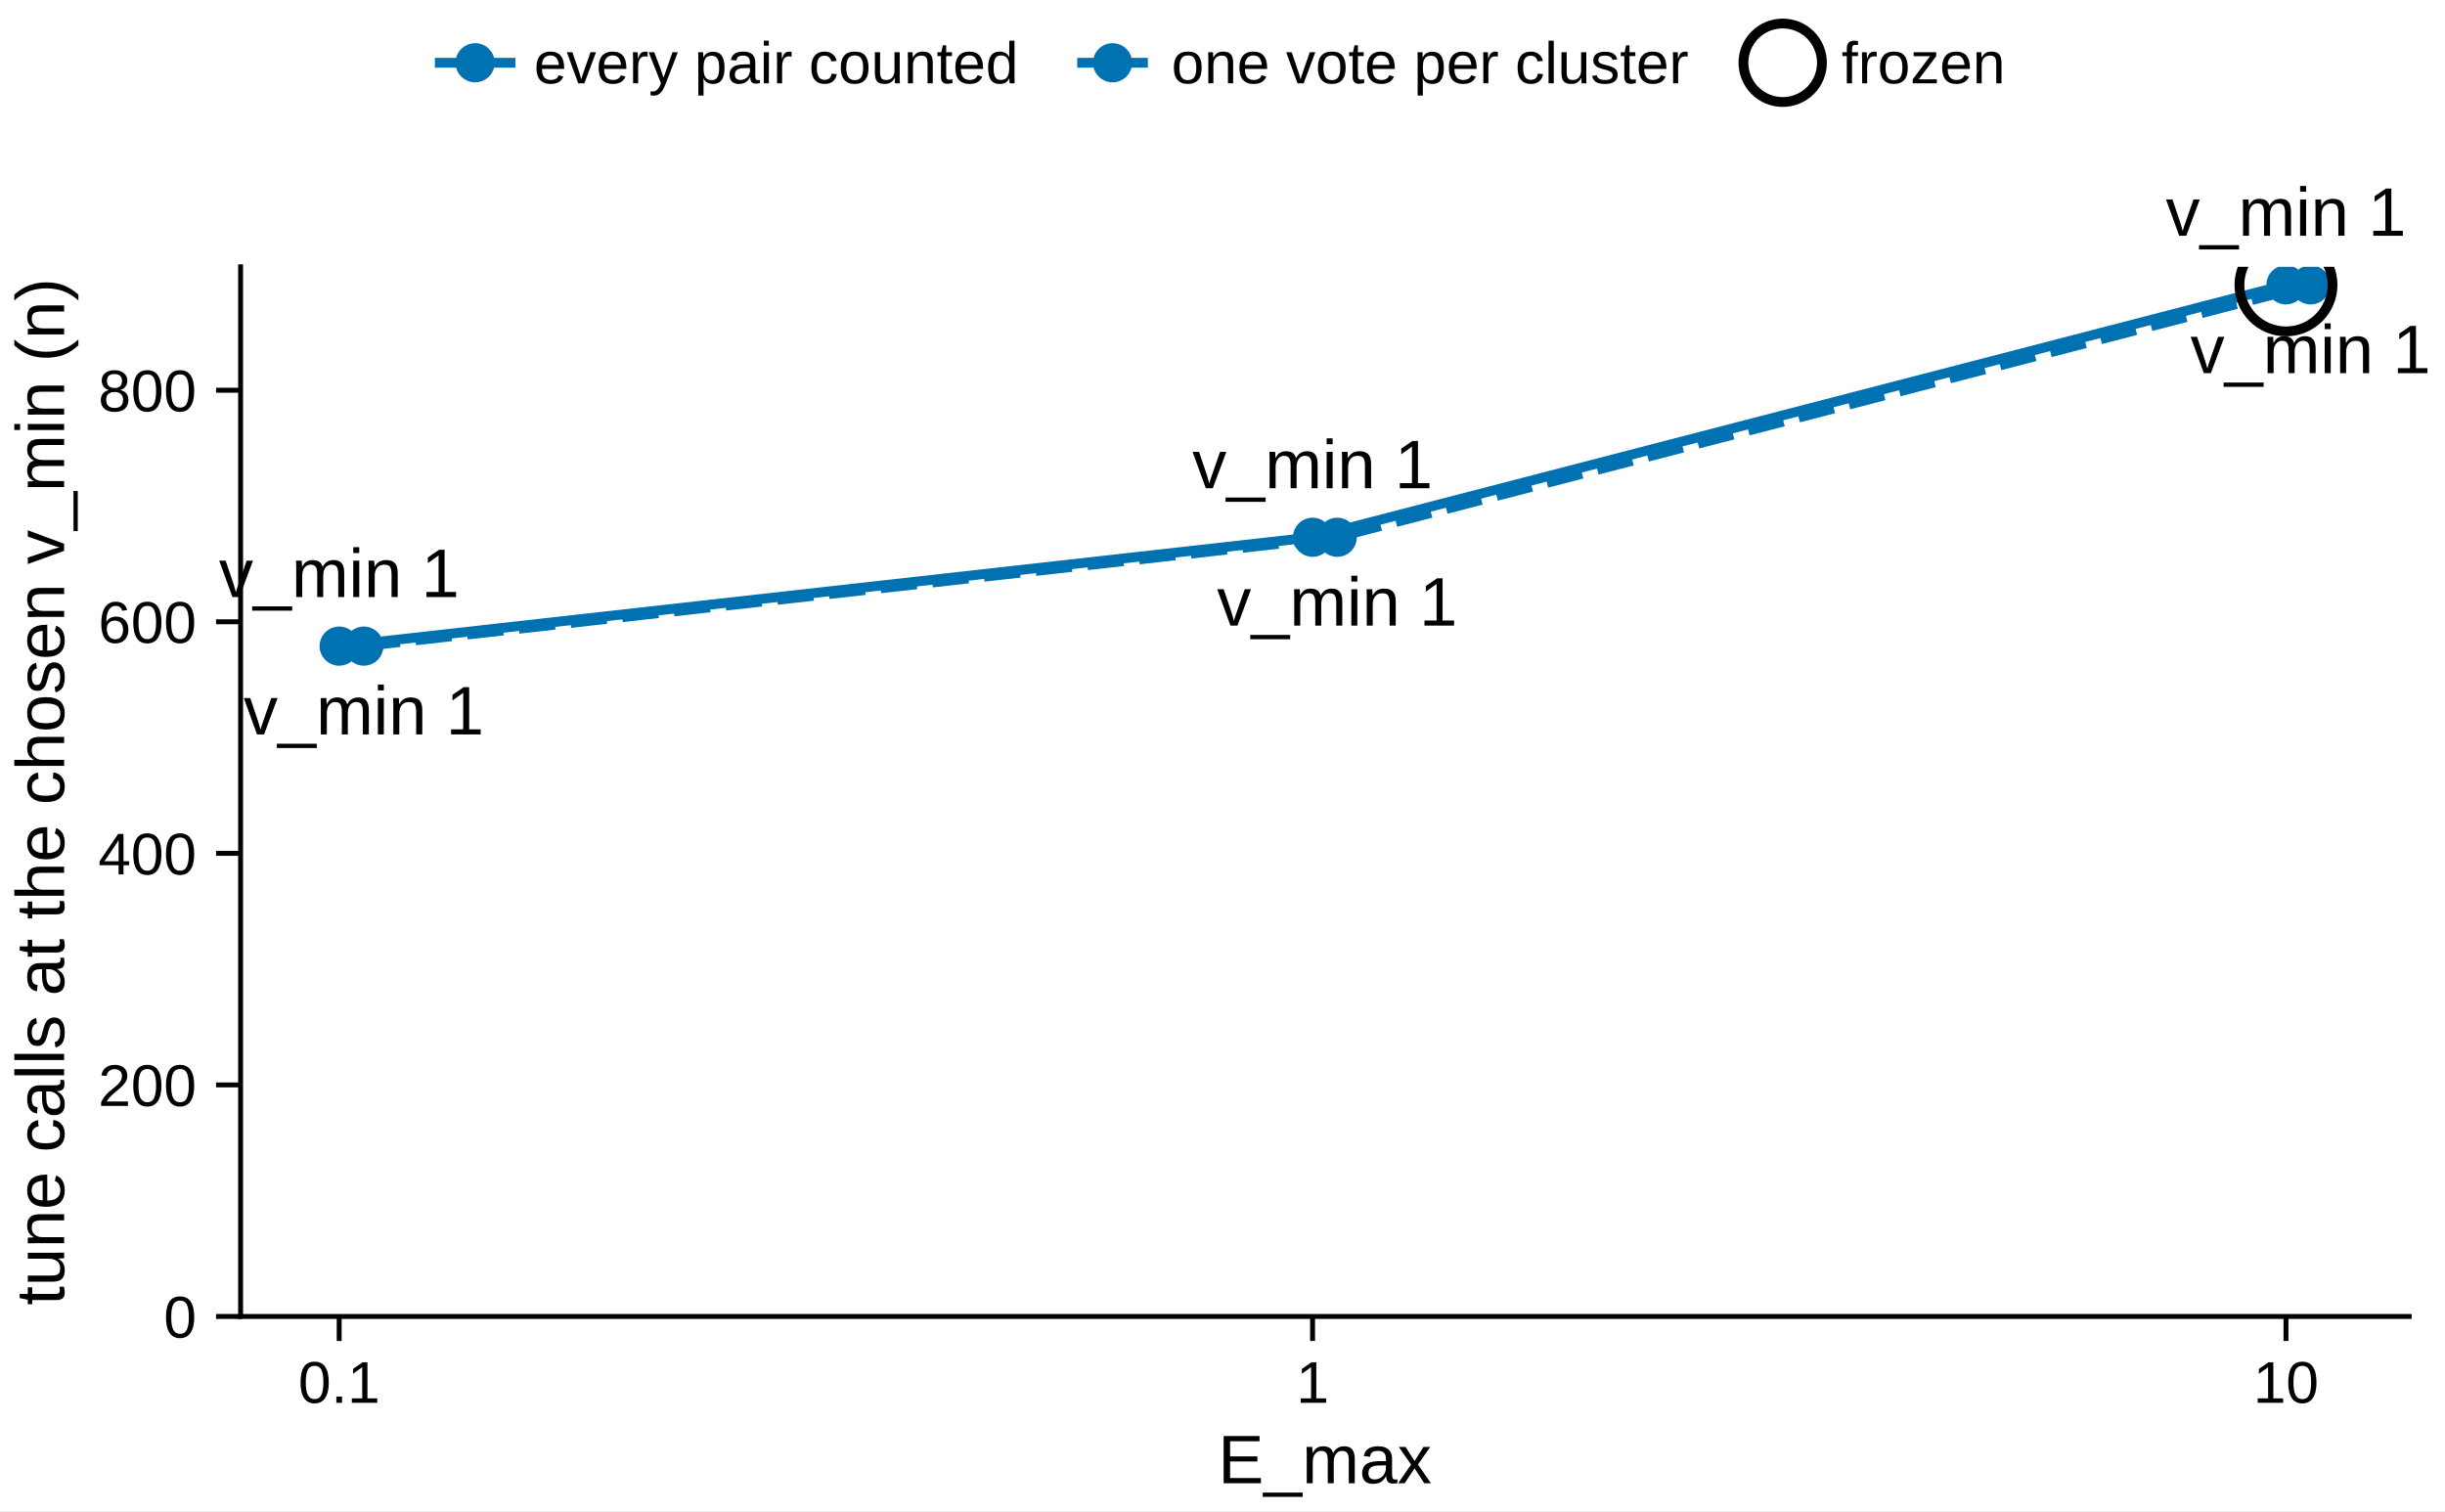
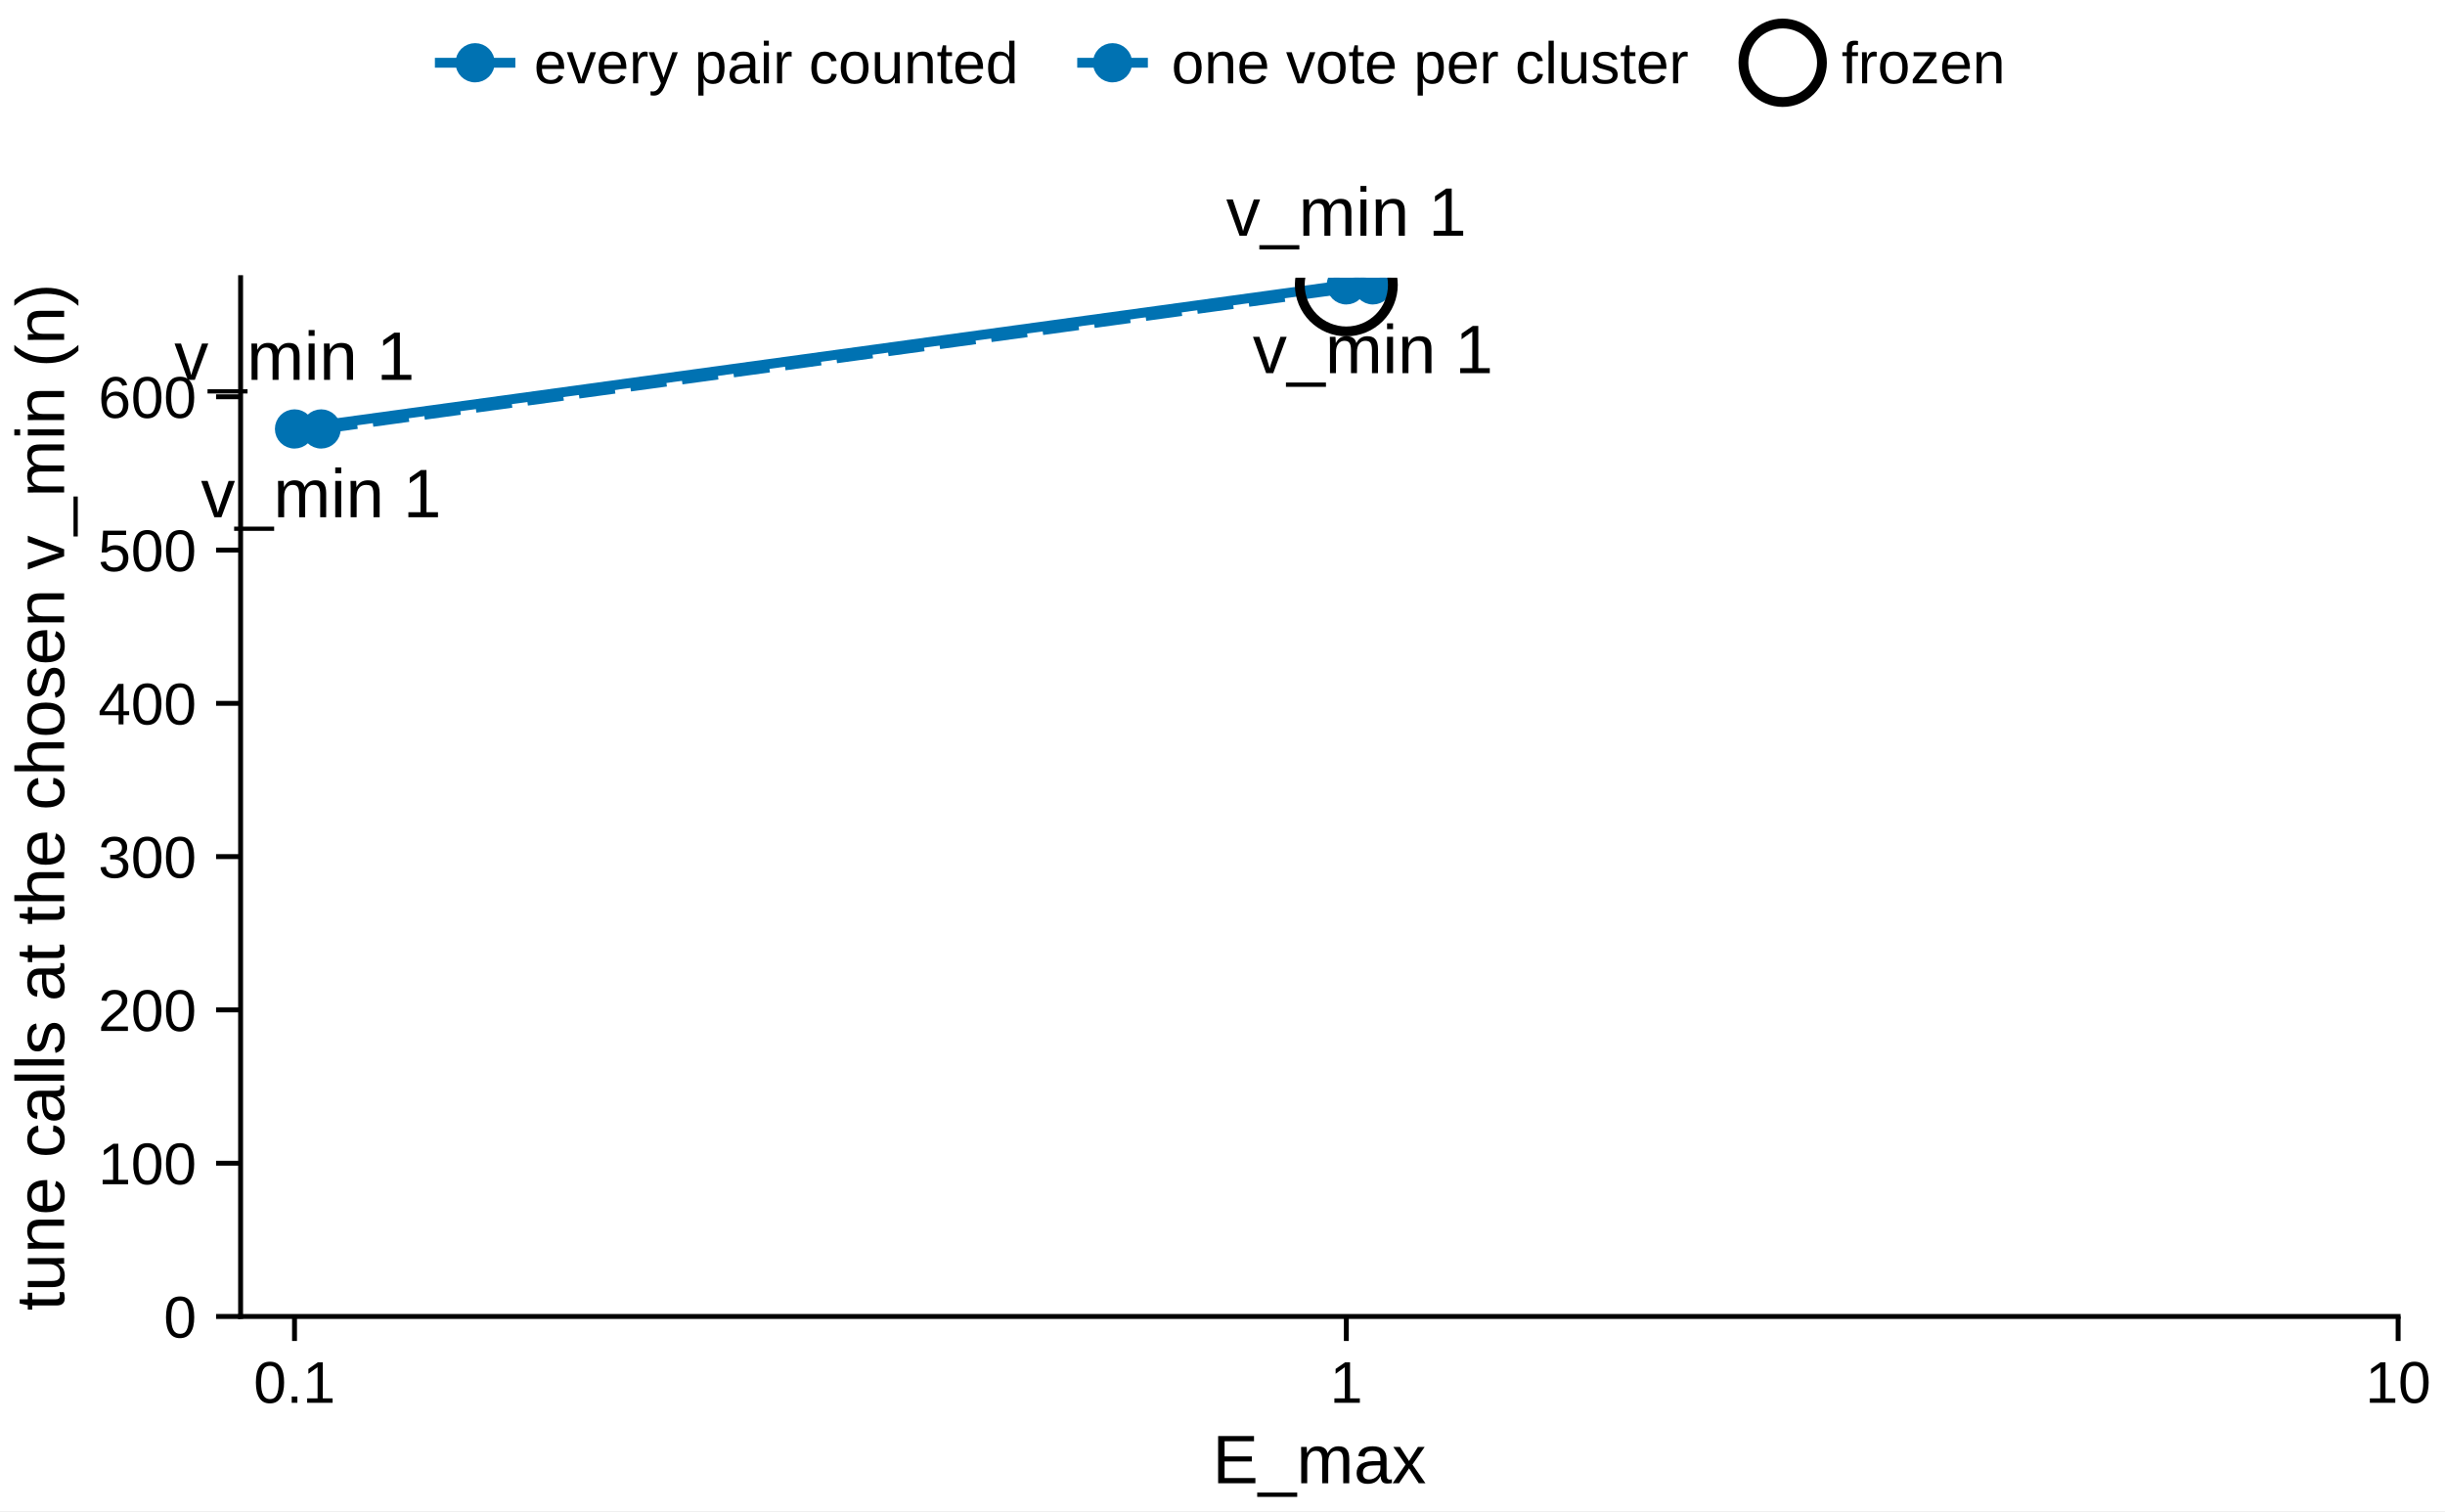
<svg xmlns="http://www.w3.org/2000/svg" xmlns:xlink="http://www.w3.org/1999/xlink" width="249.163pt" height="153.985pt" viewBox="0 0 249.163 153.985" version="1.1">
  <defs>
    <style type="text/css">*{stroke-linejoin: round; stroke-linecap: butt}</style>
  </defs>
  <g id="figure_1">
    <g id="patch_1">
      <path d="M 0 153.985  L 249.163 153.985  L 249.163 0  L 0 0  z " style="fill: #ffffff" />
    </g>
    <g id="axes_1">
      <g id="patch_2">
-         <path d="M 24.519 134.156  L 245.514 134.156  L 245.514 27.189  L 24.519 27.189  z " style="fill: #ffffff" />
+         <path d="M 24.519 134.156  L 244.386 134.156  L 244.386 28.295  L 24.519 28.295  z " style="fill: #ffffff" />
      </g>
      <g id="matplotlib.axis_1">
        <g id="xtick_1">
          <g id="line2d_1">
            <defs>
-               <path id="m1479dfc542" d="M 0 0  L 0 2.5  " style="stroke: #000000; stroke-width: 0.5" />
+               <path id="mc25620c6b7" d="M 0 0  L 0 2.5  " style="stroke: #000000; stroke-width: 0.5" />
            </defs>
            <g>
-               <use xlink:href="#m1479dfc542" x="34.564" y="134.156" style="stroke: #000000; stroke-width: 0.5" />
+               <use xlink:href="#mc25620c6b7" x="30.014" y="134.156" style="stroke: #000000; stroke-width: 0.5" />
            </g>
          </g>
          <g id="text_1">
-             <text style="font-size: 6px; font-family: 'Arial', 'Helvetica', 'Liberation Sans', 'DejaVu Sans', sans-serif; text-anchor: middle" x="34.564" y="142.951" transform="rotate(-0 34.56397 142.9511)">0.1</text>
+             <text style="font-size: 6px; font-family: 'Arial', 'Helvetica', 'Liberation Sans', 'DejaVu Sans', sans-serif; text-anchor: middle" x="30.014" y="142.951" transform="rotate(-0 30.01369 142.9511)">0.1</text>
          </g>
        </g>
        <g id="xtick_2">
          <g id="line2d_2">
            <g>
-               <use xlink:href="#m1479dfc542" x="133.761" y="134.156" style="stroke: #000000; stroke-width: 0.5" />
+               <use xlink:href="#mc25620c6b7" x="137.2" y="134.156" style="stroke: #000000; stroke-width: 0.5" />
            </g>
          </g>
          <g id="text_2">
-             <text style="font-size: 6px; font-family: 'Arial', 'Helvetica', 'Liberation Sans', 'DejaVu Sans', sans-serif; text-anchor: middle" x="133.761" y="142.951" transform="rotate(-0 133.7611 142.9511)">1</text>
+             <text style="font-size: 6px; font-family: 'Arial', 'Helvetica', 'Liberation Sans', 'DejaVu Sans', sans-serif; text-anchor: middle" x="137.2" y="142.951" transform="rotate(-0 137.2001 142.9511)">1</text>
          </g>
        </g>
        <g id="xtick_3">
          <g id="line2d_3">
            <g>
-               <use xlink:href="#m1479dfc542" x="232.958" y="134.156" style="stroke: #000000; stroke-width: 0.5" />
+               <use xlink:href="#mc25620c6b7" x="244.386" y="134.156" style="stroke: #000000; stroke-width: 0.5" />
            </g>
          </g>
          <g id="text_3">
-             <text style="font-size: 6px; font-family: 'Arial', 'Helvetica', 'Liberation Sans', 'DejaVu Sans', sans-serif; text-anchor: middle" x="232.958" y="142.951" transform="rotate(-0 232.9582 142.9511)">10</text>
+             <text style="font-size: 6px; font-family: 'Arial', 'Helvetica', 'Liberation Sans', 'DejaVu Sans', sans-serif; text-anchor: middle" x="244.386" y="142.951" transform="rotate(-0 244.3864 142.9511)">10</text>
          </g>
        </g>
        <g id="text_4">
-           <text style="font-size: 7px; font-family: 'Arial', 'Helvetica', 'Liberation Sans', 'DejaVu Sans', sans-serif; text-anchor: middle" x="135.016" y="151.154" transform="rotate(-0 135.0162 151.154)">E_max</text>
+           <text style="font-size: 7px; font-family: 'Arial', 'Helvetica', 'Liberation Sans', 'DejaVu Sans', sans-serif; text-anchor: middle" x="134.453" y="151.154" transform="rotate(-0 134.4526 151.154)">E_max</text>
        </g>
      </g>
      <g id="matplotlib.axis_2">
        <g id="ytick_1">
          <g id="line2d_4">
            <defs>
-               <path id="m7be4532d8a" d="M 0 0  L -2.5 0  " style="stroke: #000000; stroke-width: 0.5" />
+               <path id="m505566c403" d="M 0 0  L -2.5 0  " style="stroke: #000000; stroke-width: 0.5" />
            </defs>
            <g>
-               <use xlink:href="#m7be4532d8a" x="24.519" y="134.156" style="stroke: #000000; stroke-width: 0.5" />
+               <use xlink:href="#m505566c403" x="24.519" y="134.156" style="stroke: #000000; stroke-width: 0.5" />
            </g>
          </g>
          <g id="text_5">
            <text style="font-size: 6px; font-family: 'Arial', 'Helvetica', 'Liberation Sans', 'DejaVu Sans', sans-serif; text-anchor: end" x="20.019" y="136.304" transform="rotate(-0 20.01875 136.3037)">0</text>
          </g>
        </g>
        <g id="ytick_2">
          <g id="line2d_5">
            <g>
-               <use xlink:href="#m7be4532d8a" x="24.519" y="110.559" style="stroke: #000000; stroke-width: 0.5" />
+               <use xlink:href="#m505566c403" x="24.519" y="118.536" style="stroke: #000000; stroke-width: 0.5" />
            </g>
          </g>
          <g id="text_6">
-             <text style="font-size: 6px; font-family: 'Arial', 'Helvetica', 'Liberation Sans', 'DejaVu Sans', sans-serif; text-anchor: end" x="20.019" y="112.706" transform="rotate(-0 20.01875 112.7062)">200</text>
+             <text style="font-size: 6px; font-family: 'Arial', 'Helvetica', 'Liberation Sans', 'DejaVu Sans', sans-serif; text-anchor: end" x="20.019" y="120.683" transform="rotate(-0 20.01875 120.6831)">100</text>
          </g>
        </g>
        <g id="ytick_3">
          <g id="line2d_6">
            <g>
-               <use xlink:href="#m7be4532d8a" x="24.519" y="86.961" style="stroke: #000000; stroke-width: 0.5" />
+               <use xlink:href="#m505566c403" x="24.519" y="102.915" style="stroke: #000000; stroke-width: 0.5" />
            </g>
          </g>
          <g id="text_7">
-             <text style="font-size: 6px; font-family: 'Arial', 'Helvetica', 'Liberation Sans', 'DejaVu Sans', sans-serif; text-anchor: end" x="20.019" y="89.109" transform="rotate(-0 20.01875 89.10869)">400</text>
+             <text style="font-size: 6px; font-family: 'Arial', 'Helvetica', 'Liberation Sans', 'DejaVu Sans', sans-serif; text-anchor: end" x="20.019" y="105.062" transform="rotate(-0 20.01875 105.0624)">200</text>
          </g>
        </g>
        <g id="ytick_4">
          <g id="line2d_7">
            <g>
-               <use xlink:href="#m7be4532d8a" x="24.519" y="63.364" style="stroke: #000000; stroke-width: 0.5" />
+               <use xlink:href="#m505566c403" x="24.519" y="87.294" style="stroke: #000000; stroke-width: 0.5" />
            </g>
          </g>
          <g id="text_8">
-             <text style="font-size: 6px; font-family: 'Arial', 'Helvetica', 'Liberation Sans', 'DejaVu Sans', sans-serif; text-anchor: end" x="20.019" y="65.511" transform="rotate(-0 20.01875 65.51119)">600</text>
+             <text style="font-size: 6px; font-family: 'Arial', 'Helvetica', 'Liberation Sans', 'DejaVu Sans', sans-serif; text-anchor: end" x="20.019" y="89.442" transform="rotate(-0 20.01875 89.44179)">300</text>
          </g>
        </g>
        <g id="ytick_5">
          <g id="line2d_8">
            <g>
-               <use xlink:href="#m7be4532d8a" x="24.519" y="39.766" style="stroke: #000000; stroke-width: 0.5" />
+               <use xlink:href="#m505566c403" x="24.519" y="71.674" style="stroke: #000000; stroke-width: 0.5" />
            </g>
          </g>
          <g id="text_9">
-             <text style="font-size: 6px; font-family: 'Arial', 'Helvetica', 'Liberation Sans', 'DejaVu Sans', sans-serif; text-anchor: end" x="20.019" y="41.914" transform="rotate(-0 20.01875 41.91368)">800</text>
-           </g>
-         </g>
-         <g id="text_10">
-           <text style="font-size: 7px; font-family: 'Arial', 'Helvetica', 'Liberation Sans', 'DejaVu Sans', sans-serif; text-anchor: middle" x="6.536" y="80.673" transform="rotate(-90 6.535781 80.67261)">tune calls at the chosen v_min (n)</text>
-         </g>
-       </g>
-       <g id="line2d_9">
-         <path d="M 34.564 65.842  L 133.761 54.751  L 232.958 29.029  " clip-path="url(#p52342f241c)" style="fill: none; stroke: #0072b2; stroke-linecap: square" />
+             <text style="font-size: 6px; font-family: 'Arial', 'Helvetica', 'Liberation Sans', 'DejaVu Sans', sans-serif; text-anchor: end" x="20.019" y="73.821" transform="rotate(-0 20.01875 73.82116)">400</text>
+           </g>
+         </g>
+         <g id="ytick_6">
+           <g id="line2d_9">
+             <g>
+               <use xlink:href="#m505566c403" x="24.519" y="56.053" style="stroke: #000000; stroke-width: 0.5" />
+             </g>
+           </g>
+           <g id="text_10">
+             <text style="font-size: 6px; font-family: 'Arial', 'Helvetica', 'Liberation Sans', 'DejaVu Sans', sans-serif; text-anchor: end" x="20.019" y="58.201" transform="rotate(-0 20.01875 58.20052)">500</text>
+           </g>
+         </g>
+         <g id="ytick_7">
+           <g id="line2d_10">
+             <g>
+               <use xlink:href="#m505566c403" x="24.519" y="40.433" style="stroke: #000000; stroke-width: 0.5" />
+             </g>
+           </g>
+           <g id="text_11">
+             <text style="font-size: 6px; font-family: 'Arial', 'Helvetica', 'Liberation Sans', 'DejaVu Sans', sans-serif; text-anchor: end" x="20.019" y="42.58" transform="rotate(-0 20.01875 42.57988)">600</text>
+           </g>
+         </g>
+         <g id="text_12">
+           <text style="font-size: 7px; font-family: 'Arial', 'Helvetica', 'Liberation Sans', 'DejaVu Sans', sans-serif; text-anchor: middle" x="6.536" y="81.226" transform="rotate(-90 6.535781 81.22583)">tune calls at the chosen v_min (n)</text>
+         </g>
+       </g>
+       <g id="line2d_11">
+         <path d="M 30.014 43.713  L 137.2 29.029  " clip-path="url(#p2f61959eff)" style="fill: none; stroke: #0072b2; stroke-linecap: square" />
        <defs>
-           <path id="m9a71960478" d="M 0 1.5  C 0.398 1.5 0.779 1.342 1.061 1.061  C 1.342 0.779 1.5 0.398 1.5 0  C 1.5 -0.398 1.342 -0.779 1.061 -1.061  C 0.779 -1.342 0.398 -1.5 0 -1.5  C -0.398 -1.5 -0.779 -1.342 -1.061 -1.061  C -1.342 -0.779 -1.5 -0.398 -1.5 0  C -1.5 0.398 -1.342 0.779 -1.061 1.061  C -0.779 1.342 -0.398 1.5 0 1.5  z " style="stroke: #0072b2" />
+           <path id="m8ef5c3f00b" d="M 0 1.5  C 0.398 1.5 0.779 1.342 1.061 1.061  C 1.342 0.779 1.5 0.398 1.5 0  C 1.5 -0.398 1.342 -0.779 1.061 -1.061  C 0.779 -1.342 0.398 -1.5 0 -1.5  C -0.398 -1.5 -0.779 -1.342 -1.061 -1.061  C -1.342 -0.779 -1.5 -0.398 -1.5 0  C -1.5 0.398 -1.342 0.779 -1.061 1.061  C -0.779 1.342 -0.398 1.5 0 1.5  z " style="stroke: #0072b2" />
        </defs>
-         <g clip-path="url(#p52342f241c)">
-           <use xlink:href="#m9a71960478" x="34.564" y="65.842" style="fill: #0072b2; stroke: #0072b2" />
-           <use xlink:href="#m9a71960478" x="133.761" y="54.751" style="fill: #0072b2; stroke: #0072b2" />
-           <use xlink:href="#m9a71960478" x="232.958" y="29.029" style="fill: #0072b2; stroke: #0072b2" />
-         </g>
-       </g>
-       <g id="line2d_10">
-         <path d="M 37.074 65.842  L 136.271 54.751  L 235.468 29.029  " clip-path="url(#p52342f241c)" style="fill: none; stroke-dasharray: 3.7,1.6; stroke-dashoffset: 0; stroke: #0072b2" />
-         <g clip-path="url(#p52342f241c)">
-           <use xlink:href="#m9a71960478" x="37.074" y="65.842" style="fill: #0072b2; stroke: #0072b2" />
-           <use xlink:href="#m9a71960478" x="136.271" y="54.751" style="fill: #0072b2; stroke: #0072b2" />
-           <use xlink:href="#m9a71960478" x="235.468" y="29.029" style="fill: #0072b2; stroke: #0072b2" />
+         <g clip-path="url(#p2f61959eff)">
+           <use xlink:href="#m8ef5c3f00b" x="30.014" y="43.713" style="fill: #0072b2; stroke: #0072b2" />
+           <use xlink:href="#m8ef5c3f00b" x="137.2" y="29.029" style="fill: #0072b2; stroke: #0072b2" />
+         </g>
+       </g>
+       <g id="line2d_12">
+         <path d="M 32.726 43.713  L 139.912 29.029  " clip-path="url(#p2f61959eff)" style="fill: none; stroke-dasharray: 3.7,1.6; stroke-dashoffset: 0; stroke: #0072b2" />
+         <g clip-path="url(#p2f61959eff)">
+           <use xlink:href="#m8ef5c3f00b" x="32.726" y="43.713" style="fill: #0072b2; stroke: #0072b2" />
+           <use xlink:href="#m8ef5c3f00b" x="139.912" y="29.029" style="fill: #0072b2; stroke: #0072b2" />
        </g>
      </g>
      <g id="patch_3">
-         <path d="M 24.519 134.156  L 24.519 27.189  " style="fill: none; stroke: #000000; stroke-width: 0.5; stroke-linejoin: miter; stroke-linecap: square" />
+         <path d="M 24.519 134.156  L 24.519 28.295  " style="fill: none; stroke: #000000; stroke-width: 0.5; stroke-linejoin: miter; stroke-linecap: square" />
      </g>
      <g id="patch_4">
-         <path d="M 24.519 134.156  L 245.514 134.156  " style="fill: none; stroke: #000000; stroke-width: 0.5; stroke-linejoin: miter; stroke-linecap: square" />
-       </g>
-       <g id="text_11">
-         <text style="font-size: 7px; font-family: 'Arial', 'Helvetica', 'Liberation Sans', 'DejaVu Sans', sans-serif; text-anchor: middle" x="34.564" y="60.842" transform="rotate(-0 34.56397 60.84158)">v_min 1</text>
-       </g>
-       <g id="text_12">
-         <text style="font-size: 7px; font-family: 'Arial', 'Helvetica', 'Liberation Sans', 'DejaVu Sans', sans-serif; text-anchor: middle" x="133.761" y="49.751" transform="rotate(-0 133.7611 49.75075)">v_min 1</text>
+         <path d="M 24.519 134.156  L 244.386 134.156  " style="fill: none; stroke: #000000; stroke-width: 0.5; stroke-linejoin: miter; stroke-linecap: square" />
      </g>
      <g id="text_13">
-         <text style="font-size: 7px; font-family: 'Arial', 'Helvetica', 'Liberation Sans', 'DejaVu Sans', sans-serif; text-anchor: middle" x="232.958" y="24.029" transform="rotate(-0 232.9582 24.02947)">v_min 1</text>
+         <text style="font-size: 7px; font-family: 'Arial', 'Helvetica', 'Liberation Sans', 'DejaVu Sans', sans-serif; text-anchor: middle" x="30.014" y="38.713" transform="rotate(-0 30.01369 38.71287)">v_min 1</text>
      </g>
      <g id="text_14">
-         <text style="font-size: 7px; font-family: 'Arial', 'Helvetica', 'Liberation Sans', 'DejaVu Sans', sans-serif; text-anchor: middle" x="37.074" y="74.842" transform="rotate(-0 37.07424 74.84158)">v_min 1</text>
+         <text style="font-size: 7px; font-family: 'Arial', 'Helvetica', 'Liberation Sans', 'DejaVu Sans', sans-serif; text-anchor: middle" x="137.2" y="24.029" transform="rotate(-0 137.2001 24.02947)">v_min 1</text>
      </g>
      <g id="text_15">
-         <text style="font-size: 7px; font-family: 'Arial', 'Helvetica', 'Liberation Sans', 'DejaVu Sans', sans-serif; text-anchor: middle" x="136.271" y="63.751" transform="rotate(-0 136.2714 63.75075)">v_min 1</text>
+         <text style="font-size: 7px; font-family: 'Arial', 'Helvetica', 'Liberation Sans', 'DejaVu Sans', sans-serif; text-anchor: middle" x="32.726" y="52.713" transform="rotate(-0 32.72613 52.71287)">v_min 1</text>
      </g>
      <g id="text_16">
-         <text style="font-size: 7px; font-family: 'Arial', 'Helvetica', 'Liberation Sans', 'DejaVu Sans', sans-serif; text-anchor: middle" x="235.468" y="38.029" transform="rotate(-0 235.4685 38.02947)">v_min 1</text>
+         <text style="font-size: 7px; font-family: 'Arial', 'Helvetica', 'Liberation Sans', 'DejaVu Sans', sans-serif; text-anchor: middle" x="139.912" y="38.029" transform="rotate(-0 139.9125 38.02947)">v_min 1</text>
      </g>
      <g id="PathCollection_1">
-         <path d="M 232.958 33.773  C 234.216 33.773 235.423 33.273 236.312 32.384  C 237.202 31.494 237.702 30.287 237.702 29.029  C 237.702 27.772 237.202 26.565 236.312 25.675  C 235.423 24.786 234.216 24.286 232.958 24.286  C 231.7 24.286 230.494 24.786 229.604 25.675  C 228.715 26.565 228.215 27.772 228.215 29.029  C 228.215 30.287 228.715 31.494 229.604 32.384  C 230.494 33.273 231.7 33.773 232.958 33.773  L 232.958 33.773  z " clip-path="url(#p52342f241c)" style="fill: none; stroke: #000000" />
+         <path d="M 137.2 33.773  C 138.458 33.773 139.665 33.273 140.554 32.384  C 141.444 31.494 141.943 30.287 141.943 29.029  C 141.943 27.772 141.444 26.565 140.554 25.675  C 139.665 24.786 138.458 24.286 137.2 24.286  C 135.942 24.286 134.735 24.786 133.846 25.675  C 132.956 26.565 132.457 27.772 132.457 29.029  C 132.457 30.287 132.956 31.494 133.846 32.384  C 134.735 33.273 135.942 33.773 137.2 33.773  L 137.2 33.773  z " clip-path="url(#p2f61959eff)" style="fill: none; stroke: #000000" />
      </g>
    </g>
    <g id="legend_1">
-       <g id="line2d_11">
+       <g id="line2d_13">
        <path d="M 44.819 6.395  L 48.419 6.395  L 52.019 6.395  " style="fill: none; stroke: #0072b2; stroke-linecap: square" />
        <g>
-           <use xlink:href="#m9a71960478" x="48.419" y="6.395" style="fill: #0072b2; stroke: #0072b2" />
+           <use xlink:href="#m8ef5c3f00b" x="48.419" y="6.395" style="fill: #0072b2; stroke: #0072b2" />
        </g>
      </g>
      <g id="text_17">
-         <text style="font-size: 6px; font-family: 'Arial', 'Helvetica', 'Liberation Sans', 'DejaVu Sans', sans-serif; text-anchor: start" x="54.419" y="8.495" transform="rotate(-0 54.41892 8.494688)">every pair counted</text>
-       </g>
-       <g id="line2d_12">
+         <text style="font-size: 6px; font-family: 'Arial', 'Helvetica', 'Liberation Sans', 'DejaVu Sans', sans-serif; text-anchor: start" x="54.419" y="8.495" transform="rotate(-0 54.41899 8.494688)">every pair counted</text>
+       </g>
+       <g id="line2d_14">
        <path d="M 109.777 6.395  L 113.377 6.395  L 116.977 6.395  " style="fill: none; stroke-dasharray: 3.7,1.6; stroke-dashoffset: 0; stroke: #0072b2" />
        <g>
-           <use xlink:href="#m9a71960478" x="113.377" y="6.395" style="fill: #0072b2; stroke: #0072b2" />
+           <use xlink:href="#m8ef5c3f00b" x="113.377" y="6.395" style="fill: #0072b2; stroke: #0072b2" />
        </g>
      </g>
      <g id="text_18">
        <text style="font-size: 6px; font-family: 'Arial', 'Helvetica', 'Liberation Sans', 'DejaVu Sans', sans-serif; text-anchor: start" x="119.377" y="8.495" transform="rotate(-0 119.3774 8.494688)">one vote per cluster</text>
      </g>
-       <g id="line2d_13">
+       <g id="line2d_15">
        <defs>
-           <path id="m42b5dc4d49" d="M 0 4  C 1.061 4 2.078 3.579 2.828 2.828  C 3.579 2.078 4 1.061 4 0  C 4 -1.061 3.579 -2.078 2.828 -2.828  C 2.078 -3.579 1.061 -4 0 -4  C -1.061 -4 -2.078 -3.579 -2.828 -2.828  C -3.579 -2.078 -4 -1.061 -4 0  C -4 1.061 -3.579 2.078 -2.828 2.828  C -2.078 3.579 -1.061 4 0 4  z " style="stroke: #000000" />
+           <path id="m3db97afa1c" d="M 0 4  C 1.061 4 2.078 3.579 2.828 2.828  C 3.579 2.078 4 1.061 4 0  C 4 -1.061 3.579 -2.078 2.828 -2.828  C 2.078 -3.579 1.061 -4 0 -4  C -1.061 -4 -2.078 -3.579 -2.828 -2.828  C -3.579 -2.078 -4 -1.061 -4 0  C -4 1.061 -3.579 2.078 -2.828 2.828  C -2.078 3.579 -1.061 4 0 4  z " style="stroke: #000000" />
        </defs>
        <g>
-           <use xlink:href="#m42b5dc4d49" x="181.67" y="6.395" style="fill-opacity: 0; stroke: #000000" />
+           <use xlink:href="#m3db97afa1c" x="181.67" y="6.395" style="fill-opacity: 0; stroke: #000000" />
        </g>
      </g>
      <g id="text_19">
-         <text style="font-size: 6px; font-family: 'Arial', 'Helvetica', 'Liberation Sans', 'DejaVu Sans', sans-serif; text-anchor: start" x="187.67" y="8.495" transform="rotate(-0 187.6695 8.494688)">frozen</text>
+         <text style="font-size: 6px; font-family: 'Arial', 'Helvetica', 'Liberation Sans', 'DejaVu Sans', sans-serif; text-anchor: start" x="187.67" y="8.495" transform="rotate(-0 187.6696 8.494688)">frozen</text>
      </g>
    </g>
  </g>
  <defs>
-     <clipPath id="p52342f241c">
-       <rect x="24.519" y="27.189" width="220.995" height="106.968" />
+     <clipPath id="p2f61959eff">
+       <rect x="24.519" y="28.295" width="219.868" height="105.861" />
    </clipPath>
  </defs>
</svg>
